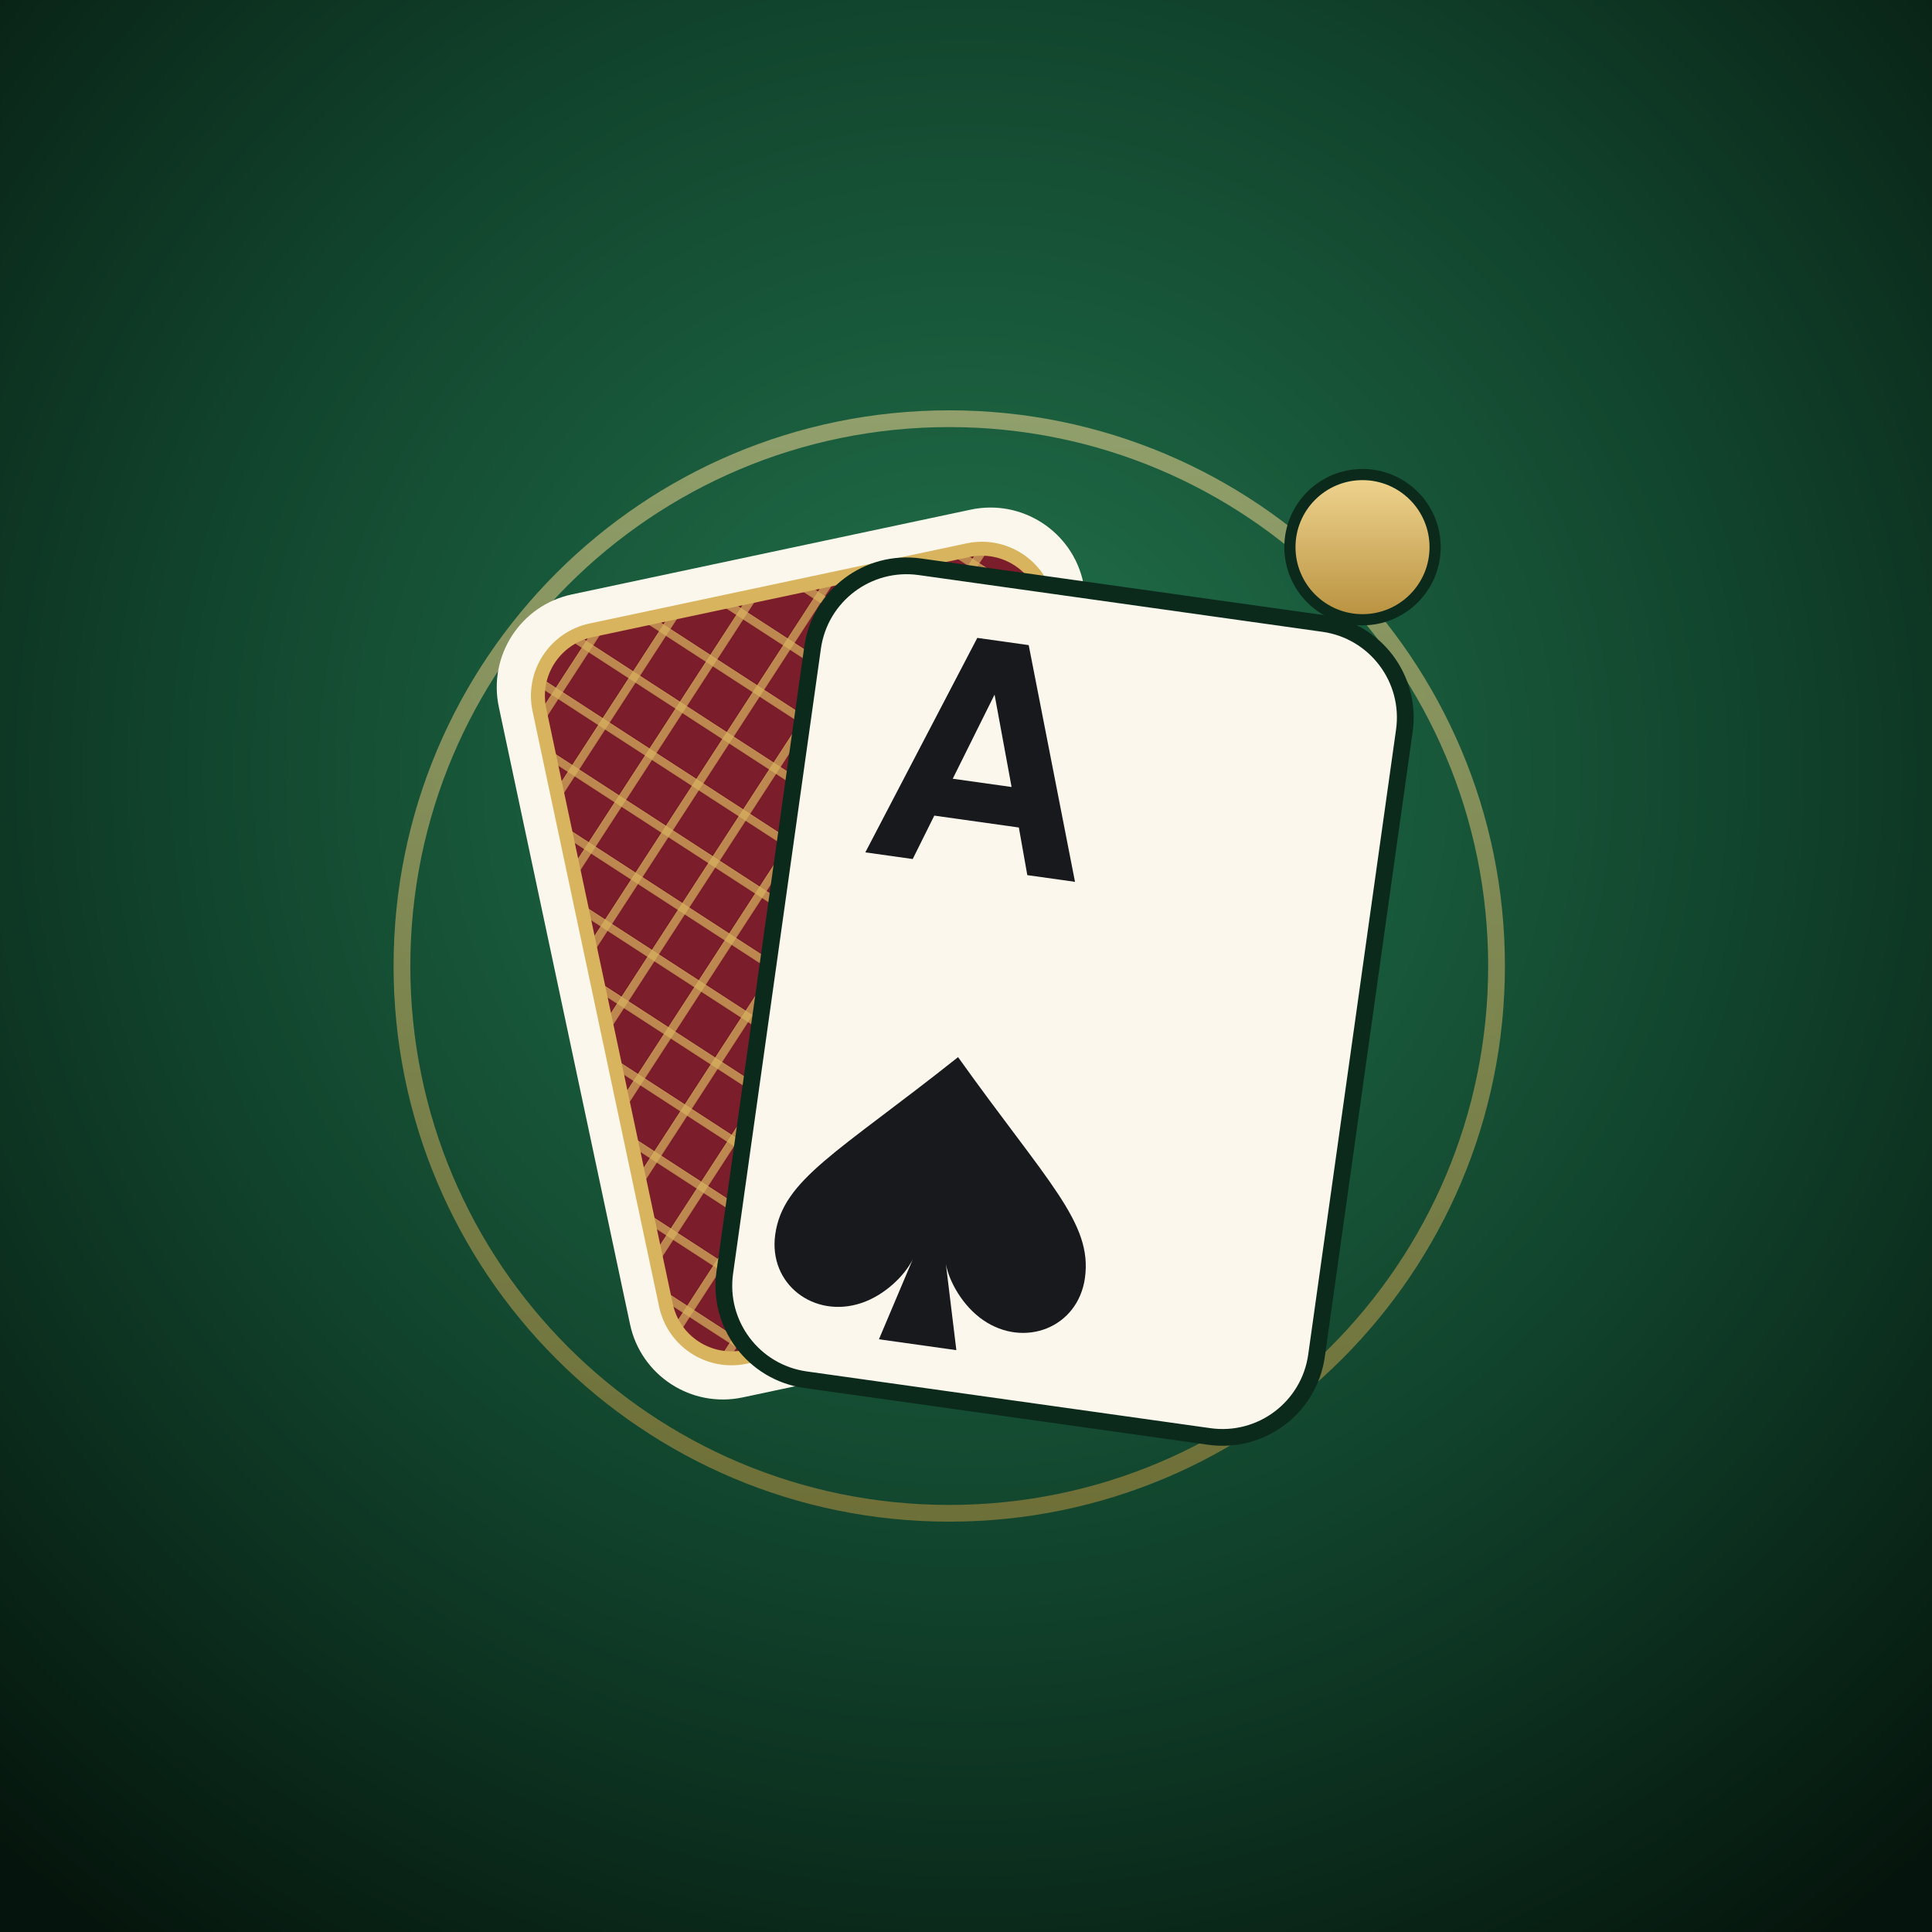
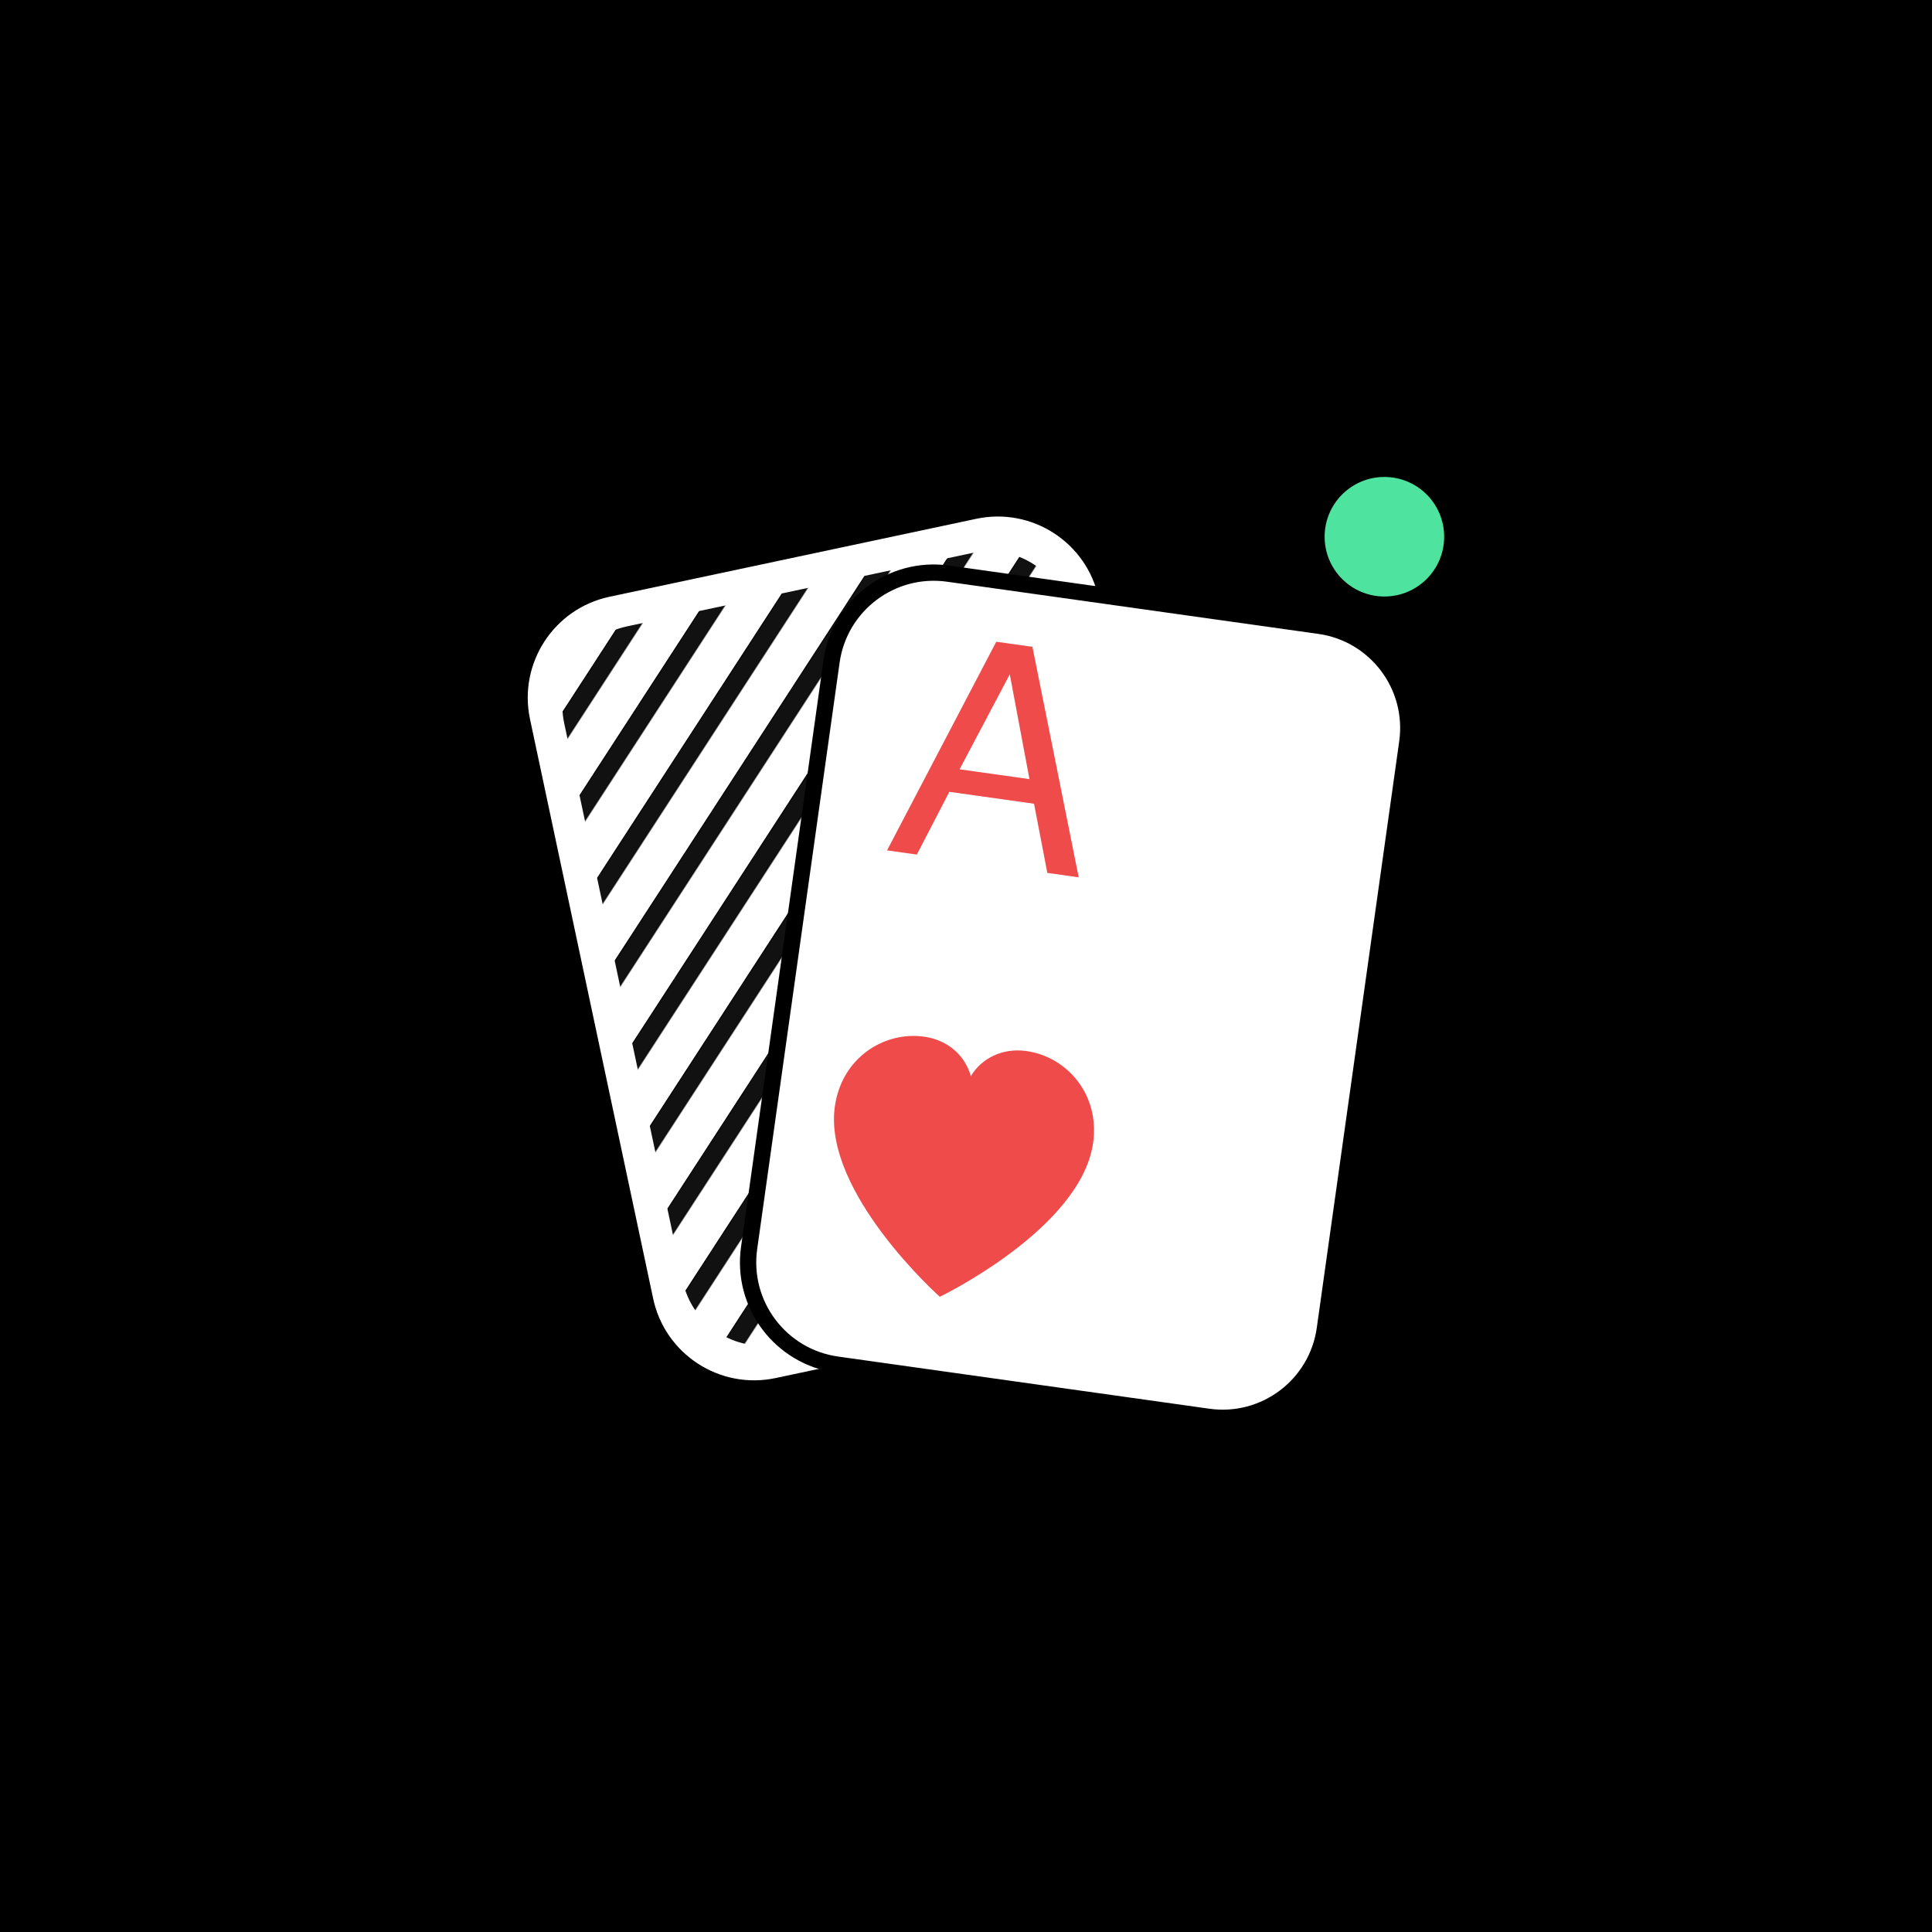
<svg xmlns="http://www.w3.org/2000/svg" viewBox="0 0 512 512">
-   <defs>
-     <radialGradient id="felt" cx="50%" cy="40%" r="75%">
-       <stop offset="0" stop-color="#22744d" />
-       <stop offset=".55" stop-color="#11432c" />
-       <stop offset="1" stop-color="#05140c" />
-     </radialGradient>
-     <linearGradient id="gold" x1="0" y1="0" x2="0" y2="1">
-       <stop offset="0" stop-color="#f0d590" />
-       <stop offset="1" stop-color="#b8913f" />
-     </linearGradient>
-     <pattern id="lat" width="20" height="20" patternUnits="userSpaceOnUse" patternTransform="rotate(45)">
-       <rect width="20" height="20" fill="#7b1d2a" />
-       <rect width="3" height="20" fill="#d9b45f" opacity=".7" />
-       <rect width="20" height="3" fill="#d9b45f" opacity=".7" />
-     </pattern>
-   </defs>
-   <rect width="512" height="512" fill="url(#felt)" />
-   <g id="art" transform="translate(256 256) scale(0.74) translate(-262 -268)">
-     <circle cx="256" cy="268" r="196" fill="none" stroke="url(#gold)" stroke-width="6" opacity=".55" />
+   <rect width="512" height="512" fill="#000" />
+   <g id="art" transform="translate(256 256) scale(0.72) translate(-256 -270)">
    <g transform="rotate(-12 256 280)">
-       <rect x="120" y="110" width="214" height="294" rx="34" fill="#fbf7ec" />
-       <rect x="134" y="124" width="186" height="266" rx="24" fill="url(#lat)" stroke="#d9b45f" stroke-width="5" />
+       <defs>
+         <pattern id="st" width="22" height="22" patternUnits="userSpaceOnUse" patternTransform="rotate(45)">
+           <rect width="22" height="22" fill="#fff" />
+           <rect width="7" height="22" fill="#111" />
+         </pattern>
+         <clipPath id="cb">
+           <rect x="132" y="122" width="190" height="270" rx="30" />
+         </clipPath>
+       </defs>
+       <rect x="120" y="110" width="214" height="294" rx="38" fill="#fff" />
+       <rect x="132" y="122" width="190" height="270" rx="30" fill="url(#st)" clip-path="url(#cb)" />
    </g>
    <g transform="rotate(8 256 280)">
-       <rect x="190" y="128" width="214" height="294" rx="34" fill="#fbf7ec" stroke="#0b2a1c" stroke-width="6" />
-       <text x="216" y="232" font-family="Helvetica, Arial, sans-serif" font-size="112" font-weight="700" fill="#17191c">A</text>
-       <path d="M262 300 C 300 340 318 352 318 372 C 318 390 300 400 284 392 C 276 388 270 380 268 374 L 276 404 L 248 404 L 256 374 C 254 380 248 388 240 392 C 224 400 206 390 206 372 C 206 352 224 340 262 300 Z" fill="#17191c" />
+       <rect x="190" y="128" width="214" height="294" rx="38" fill="#fff" stroke="#000" stroke-width="6" />
+       <text x="218" y="232" font-family="Helvetica, Arial, sans-serif" font-size="112" font-weight="500" fill="#ef4b4b">A</text>
+       <path d="M262 392 C 262 392 214 360 214 328 C 214 310 228 298 243 298 C 252 298 259 303 262 310 C 265 303 272 298 281 298 C 296 298 310 310 310 328 C 310 360 262 392 262 392 Z" fill="#ef4b4b" />
    </g>
-     <circle cx="404" cy="118" r="26" fill="url(#gold)" stroke="#0b2a1c" stroke-width="4" />
+     <circle cx="410" cy="112" r="22" fill="#4fe3a0" />
  </g>
</svg>
